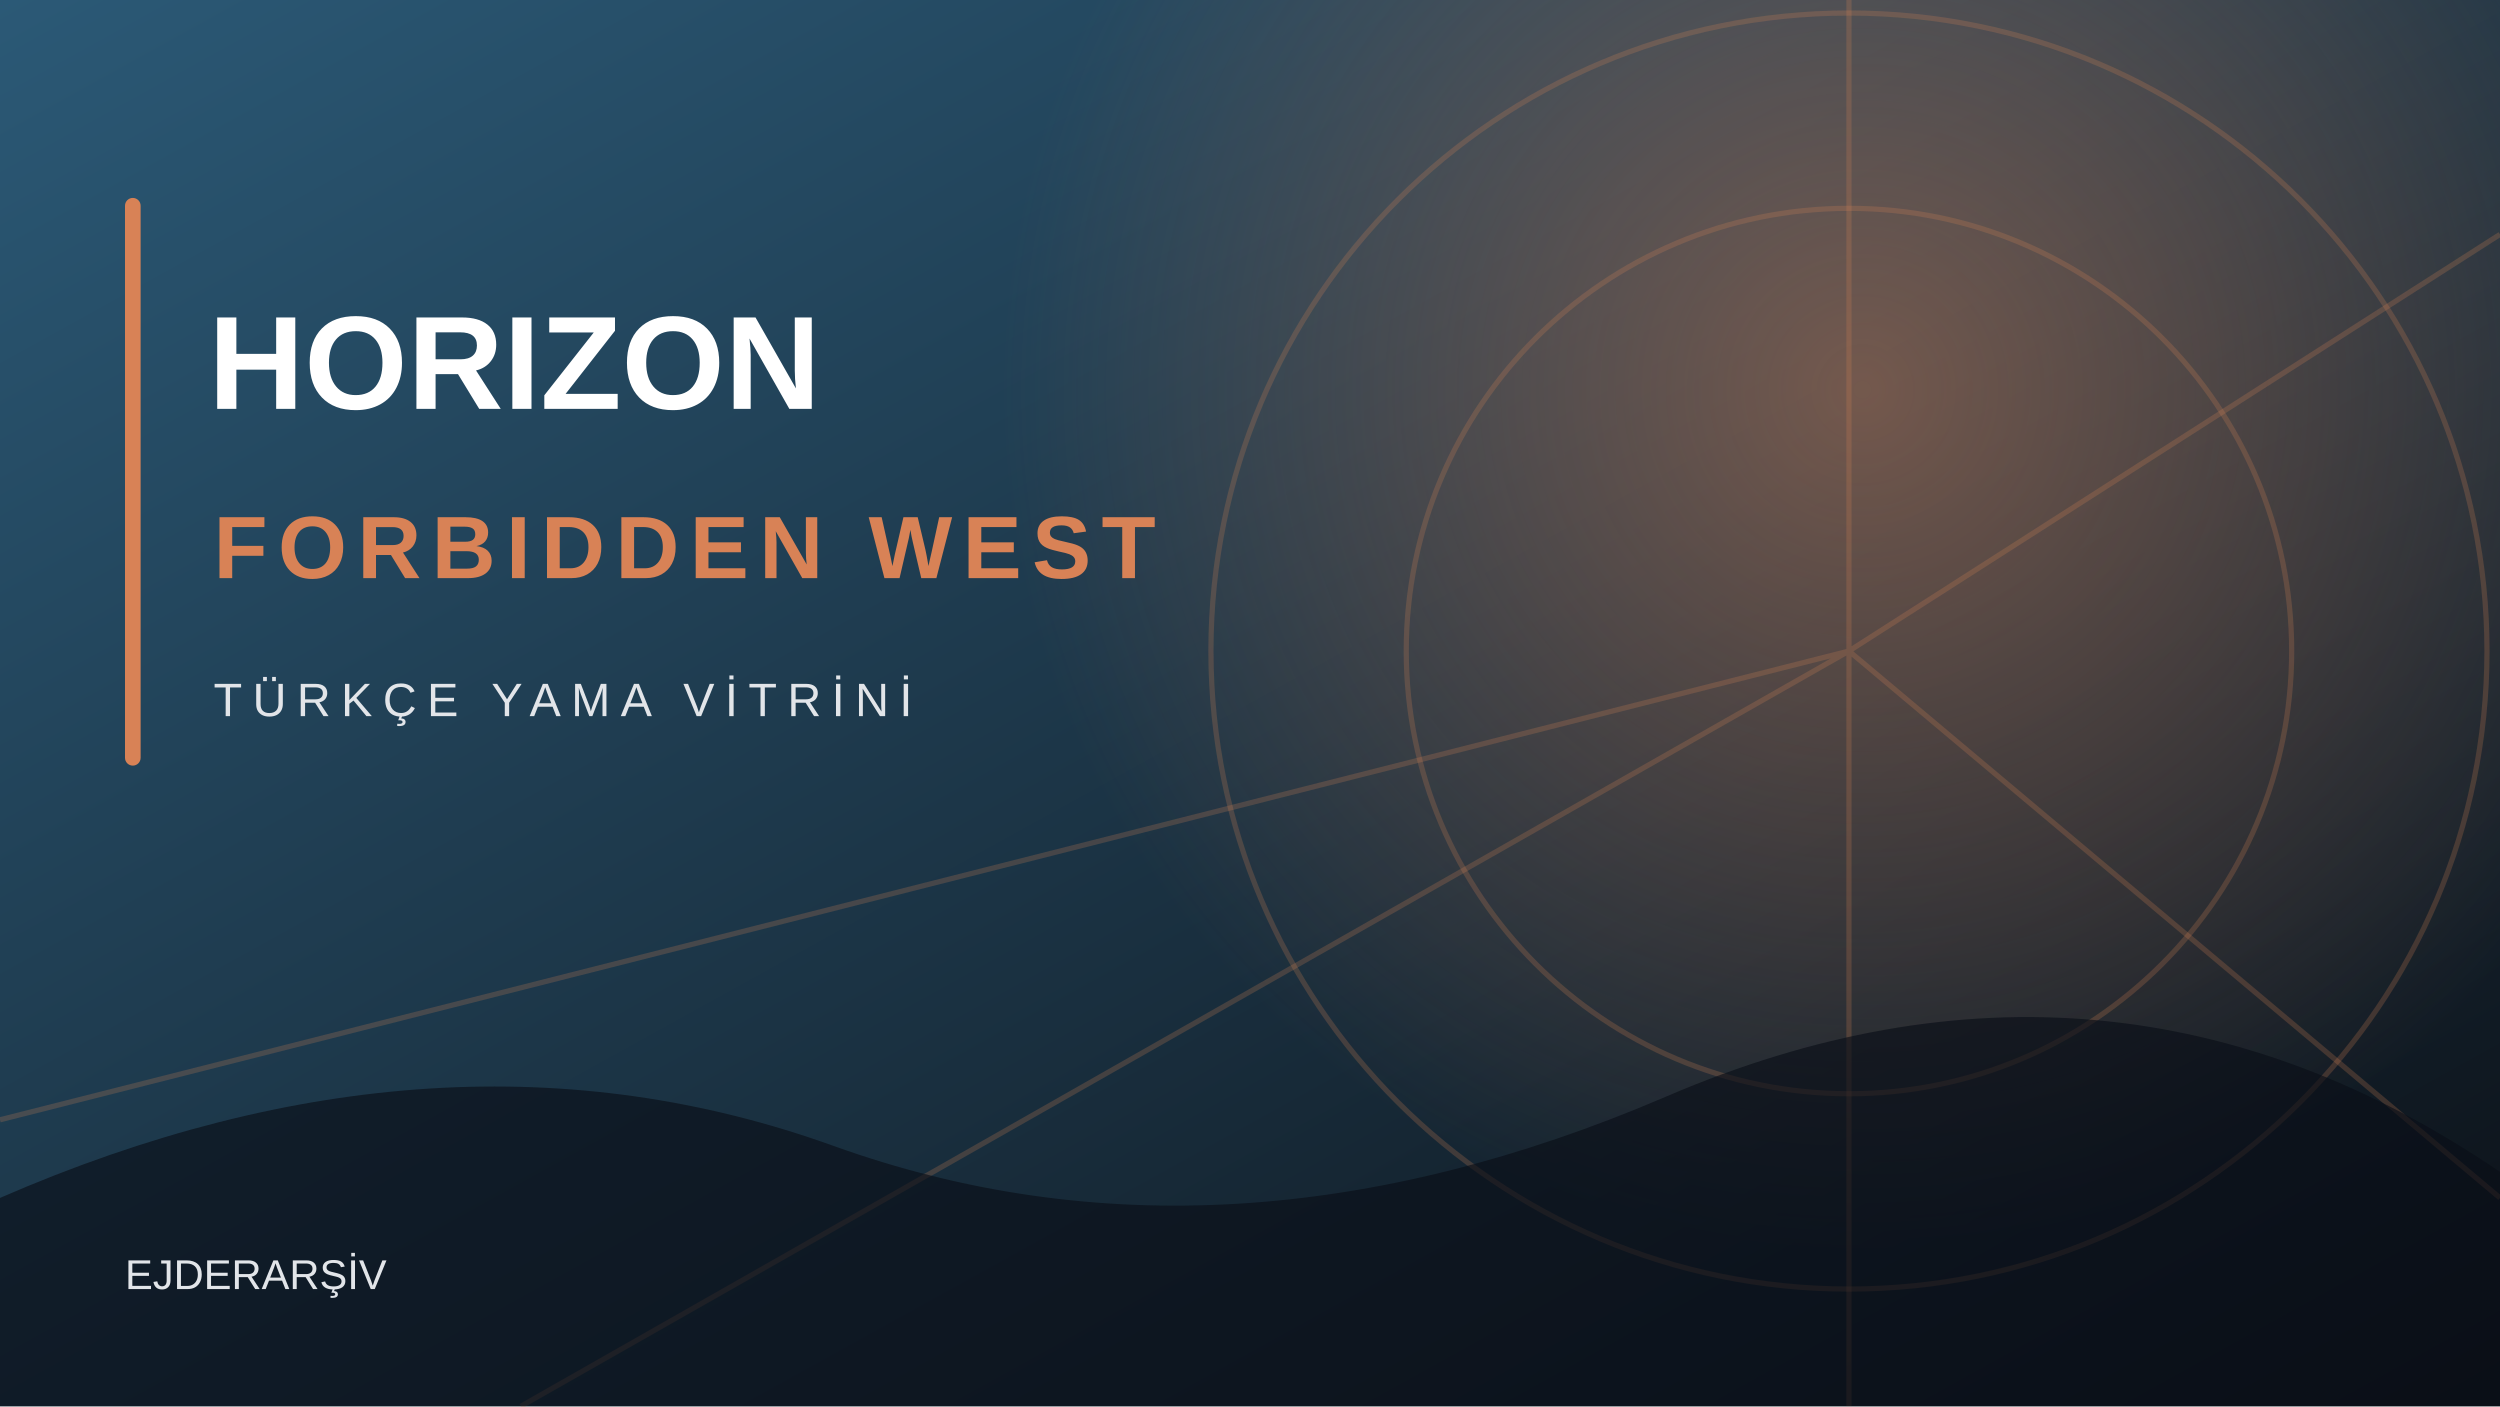
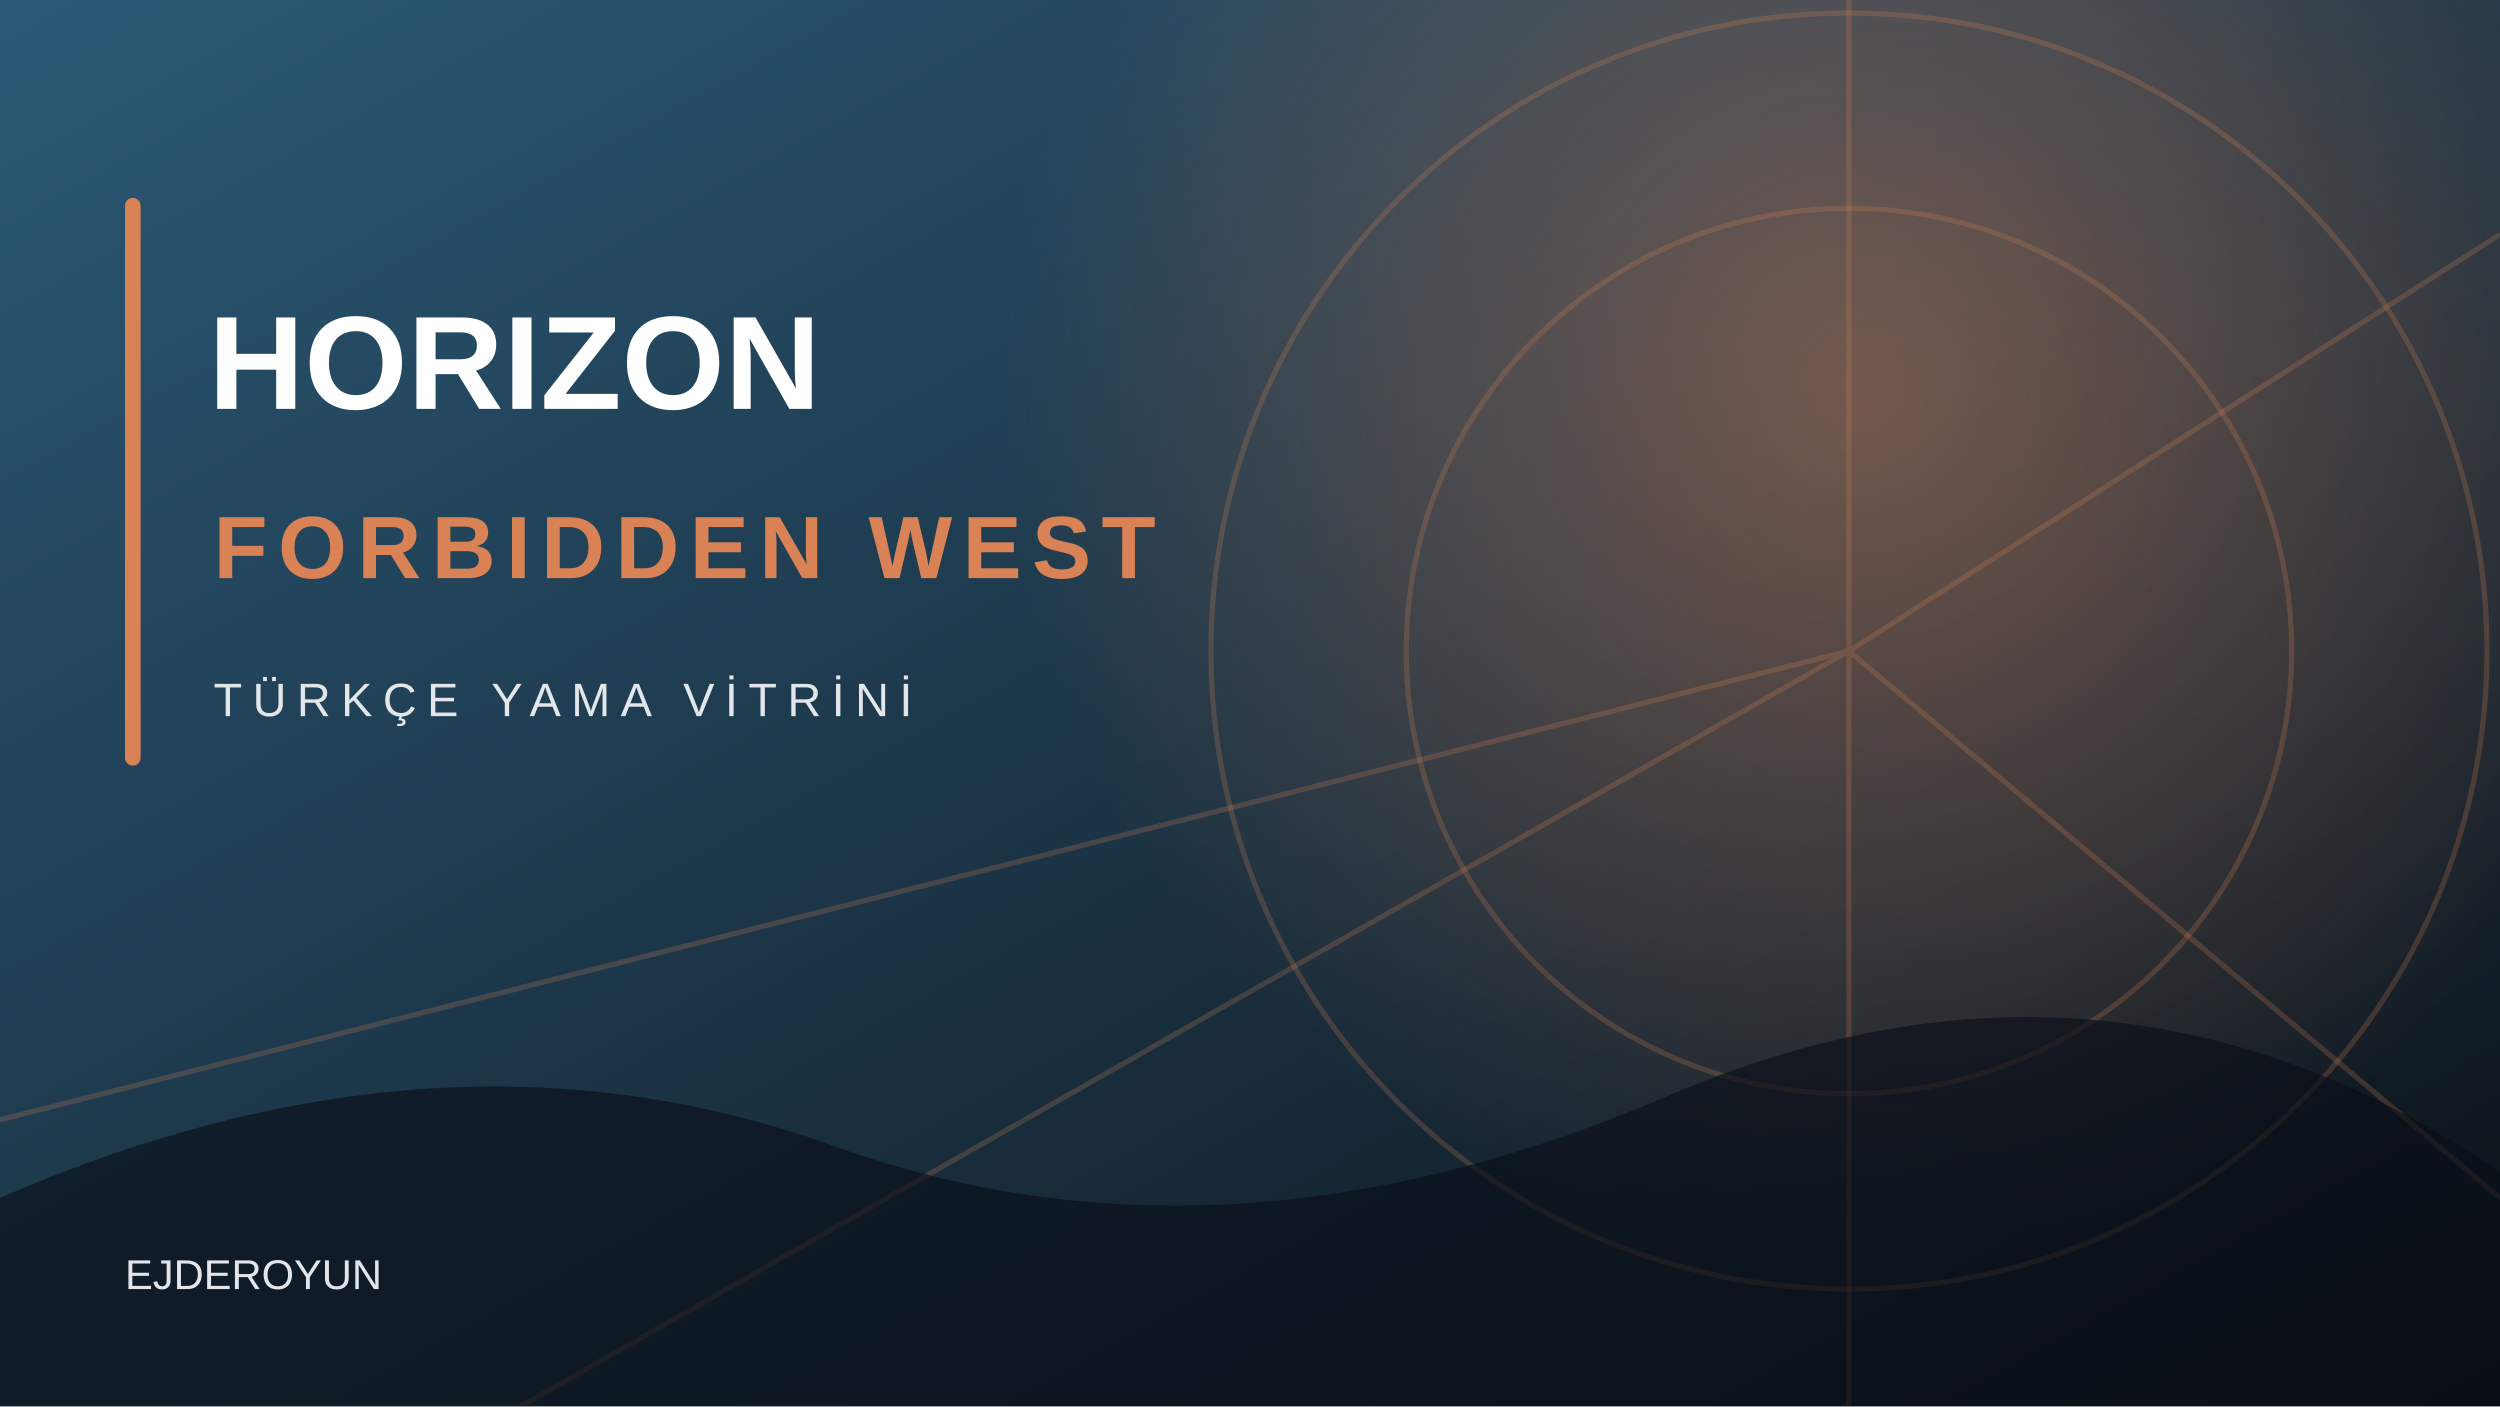
<svg xmlns="http://www.w3.org/2000/svg" viewBox="0 0 960 540" role="img" aria-label="Horizon Forbidden West temalı vitrin çizimi">
  <defs>
    <linearGradient id="b" x2="1" y2="1">
      <stop stop-color="#2b5976" />
      <stop offset="1" stop-color="#0c1016" />
    </linearGradient>
    <radialGradient id="l">
      <stop stop-color="#d88256" stop-opacity=".47" />
      <stop offset="1" stop-color="#d88256" stop-opacity="0" />
    </radialGradient>
  </defs>
  <rect width="960" height="540" fill="url(#b)" />
  <circle cx="715" cy="150" r="330" fill="url(#l)" />
  <g fill="none" stroke="#d88256" stroke-opacity=".23" stroke-width="2">
    <circle cx="710" cy="250" r="170" />
    <circle cx="710" cy="250" r="245" />
    <path d="M0 430 710 250 960 90M200 540 710 250 960 460M710 0v540" />
  </g>
  <path d="M0 460Q170 386 320 440T640 421T960 450V540H0Z" fill="#090e17" opacity=".65" />
  <rect x="48" y="76" width="6" height="218" rx="3" fill="#d88256" />
  <text x="80" y="157" fill="white" font-family="Arial,sans-serif" font-size="51" font-weight="900">HORIZON</text>
  <text x="82" y="222" fill="#d88256" font-family="Arial,sans-serif" font-size="34" font-weight="800" letter-spacing="4">FORBIDDEN WEST</text>
  <text x="82" y="275" fill="#e2e5e9" font-family="Arial,sans-serif" font-size="18" letter-spacing="4">TÜRKÇE YAMA VİTRİNİ</text>
-   <text x="48" y="495" fill="#e2e5e9" font-family="Arial,sans-serif" font-size="16">EJDERARŞİV</text>
+   <text x="48" y="495" fill="#e2e5e9" font-family="Arial,sans-serif" font-size="16">EJDEROYUN</text>
</svg>
